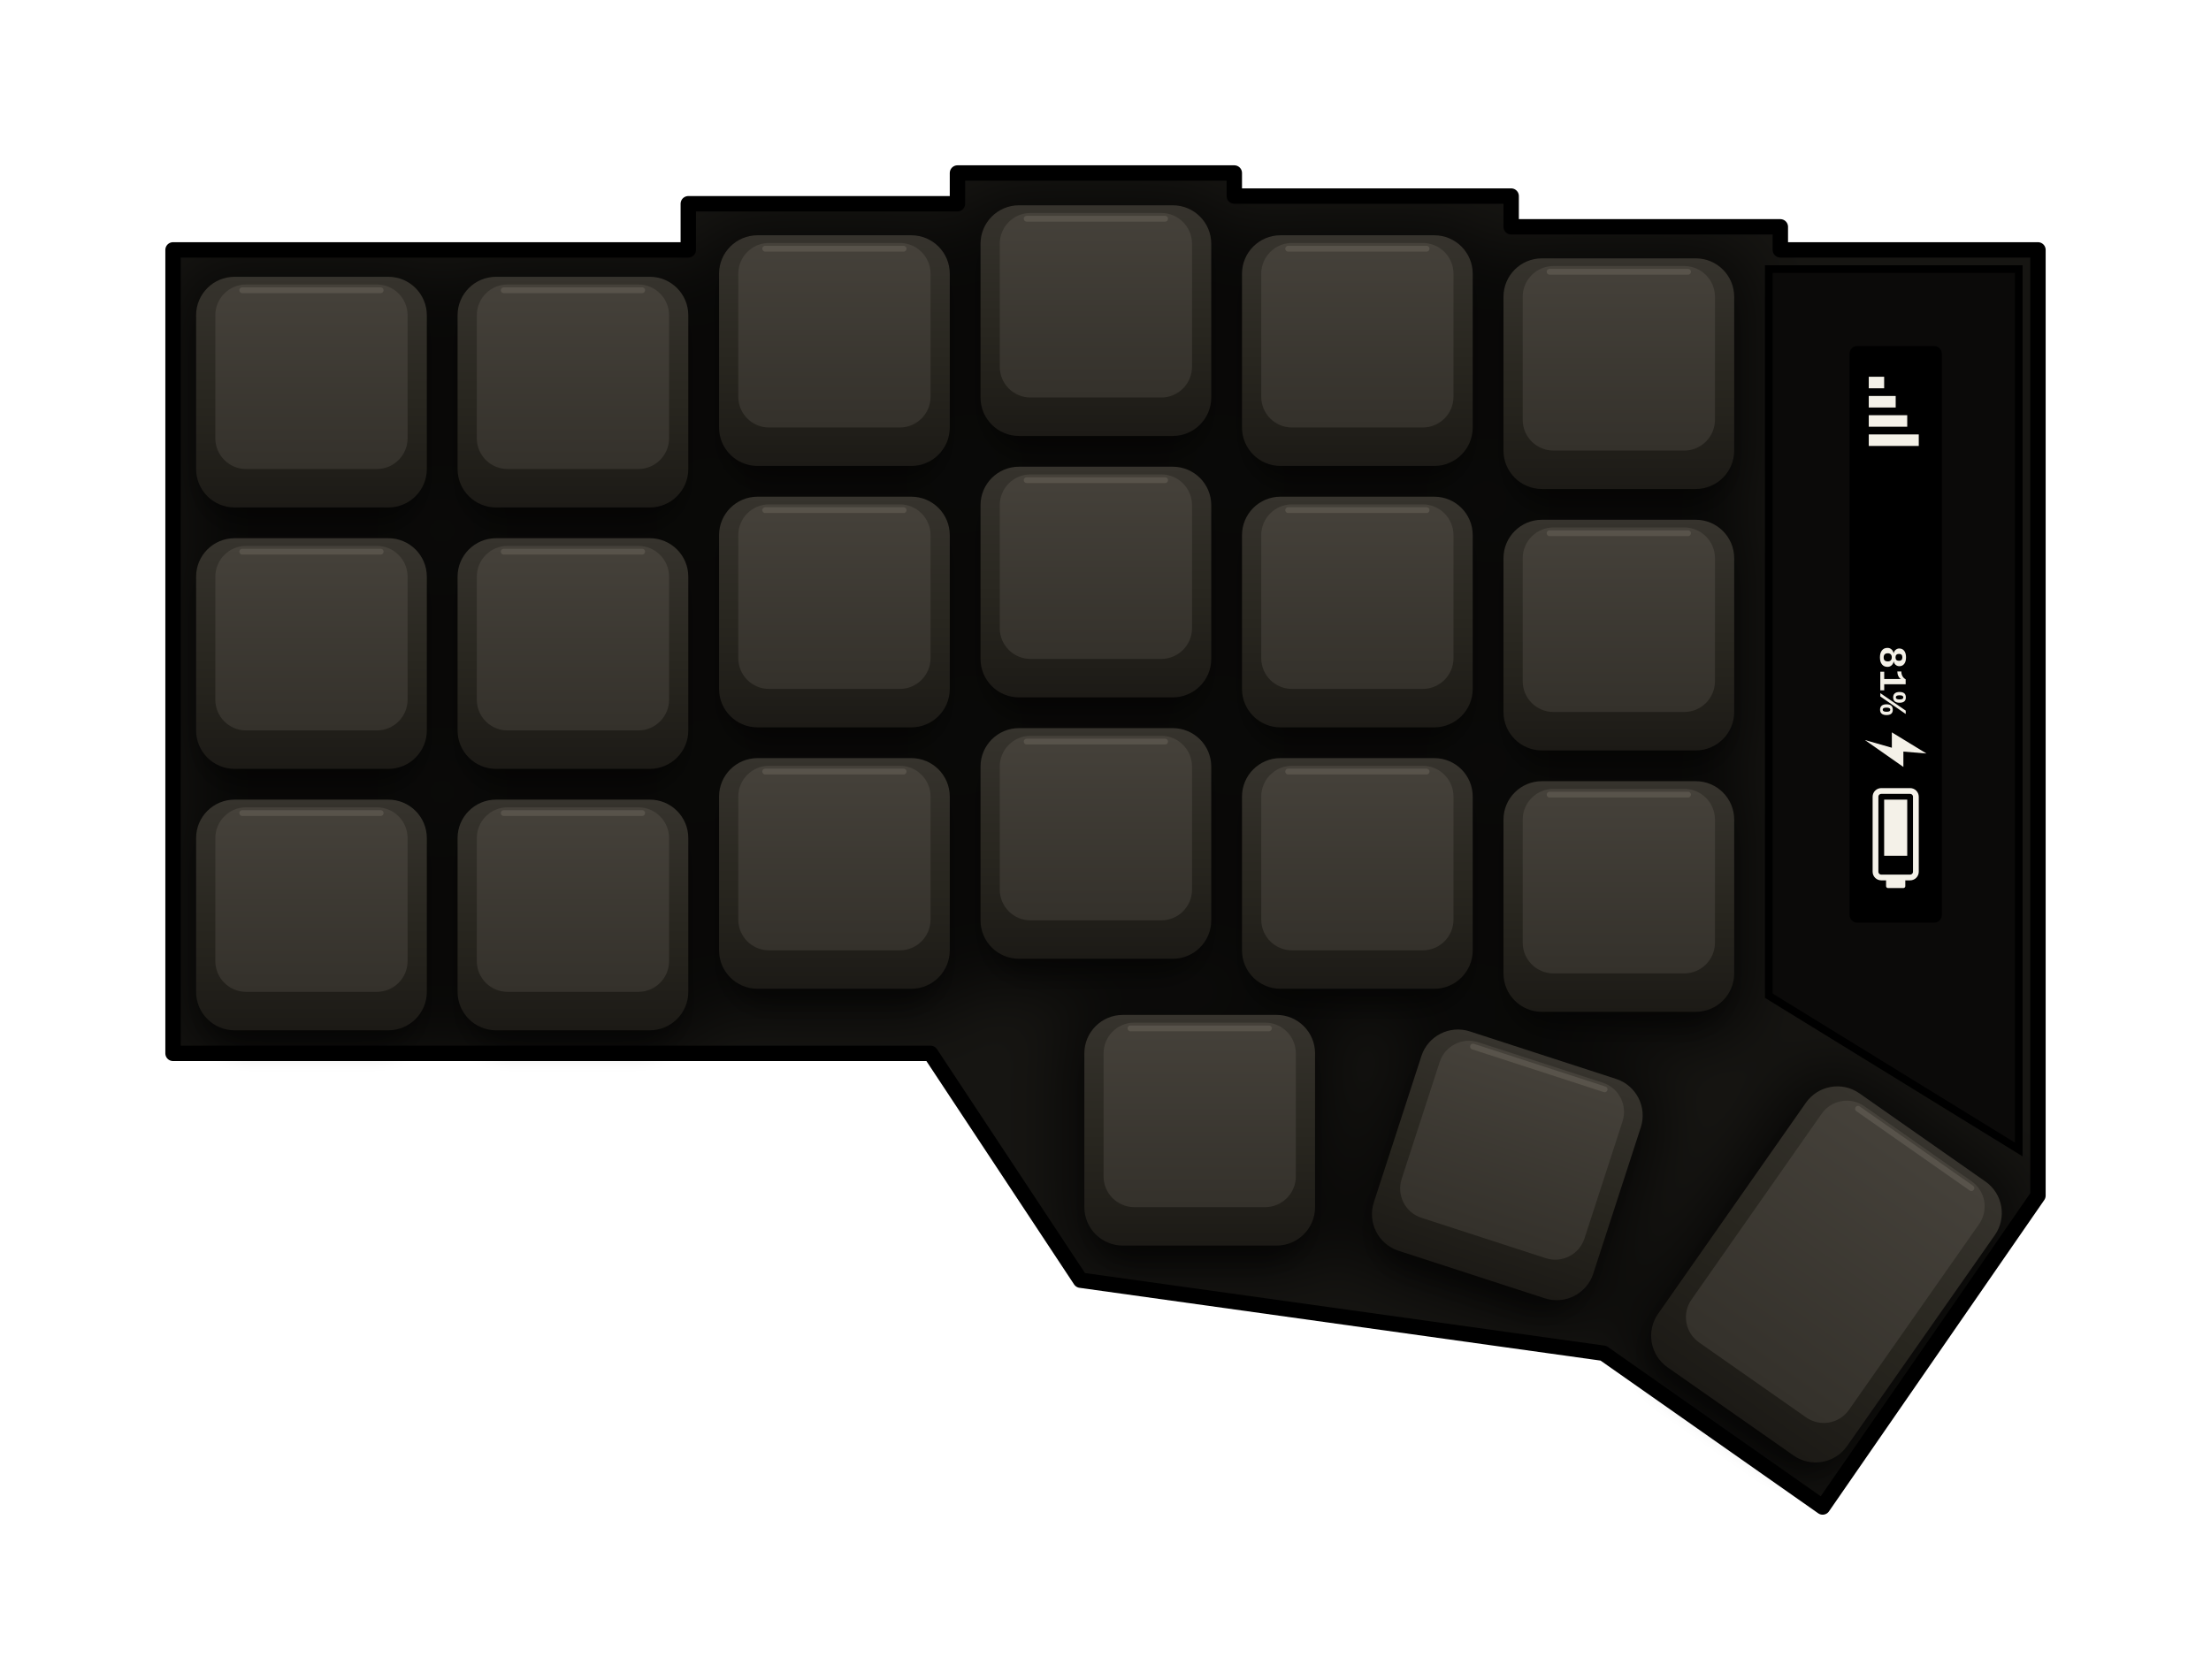
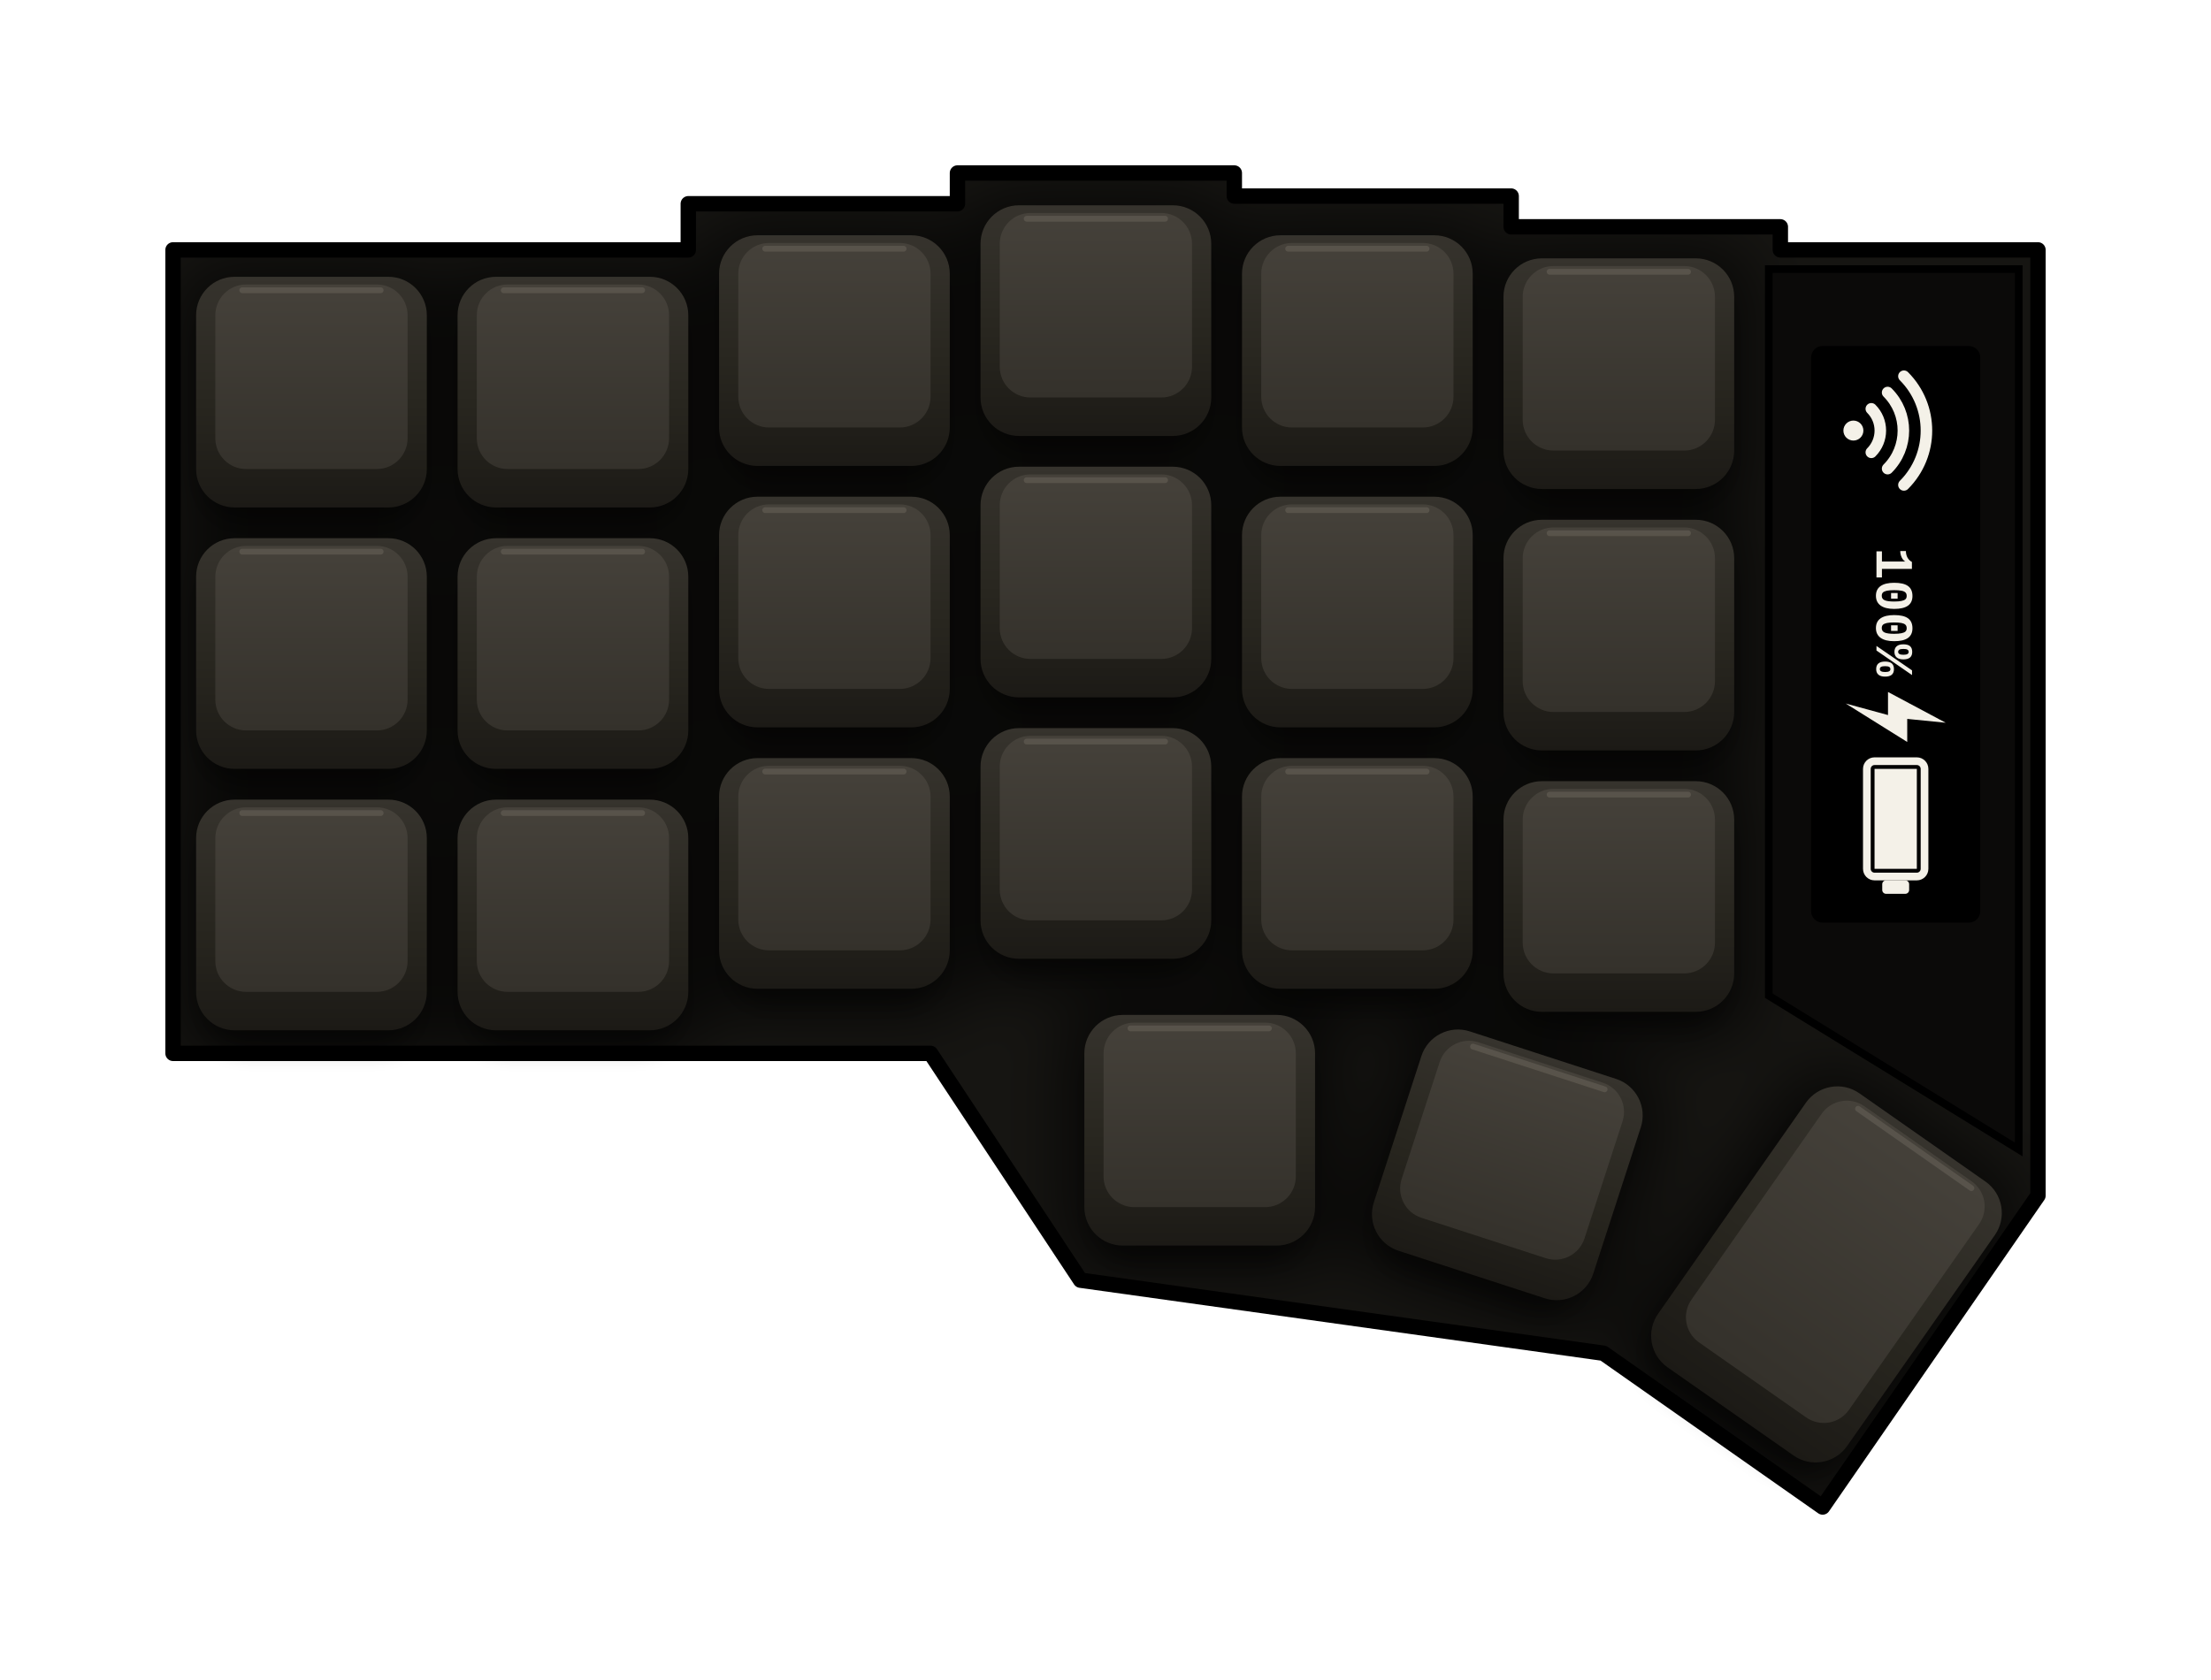
<svg xmlns="http://www.w3.org/2000/svg" viewBox="0 0 575 437" width="575" height="437">
  <defs>
    <linearGradient id="falda" x1="0" y1="0" x2="0" y2="1">
      <stop offset="0" stop-color="#36332d" />
      <stop offset="0.55" stop-color="#28261f" />
      <stop offset="1" stop-color="#1c1a16" />
    </linearGradient>
    <linearGradient id="cara" x1="0" y1="0" x2="0" y2="1">
      <stop offset="0" stop-color="#45413a" />
      <stop offset="1" stop-color="#34312b" />
    </linearGradient>
    <filter id="luz" x="-20%" y="-20%" width="140%" height="140%">
      <feGaussianBlur stdDeviation="8" />
    </filter>
    <filter id="sombra" x="-10%" y="-10%" width="120%" height="120%">
      <feGaussianBlur stdDeviation="3" />
    </filter>
    <clipPath id="dentro-placa">
      <polygon points="198,93 270,93 270,99 342,99 342,107 412,107 412,113 479,113 479,359 423,440 366,400 230,381 191,322 -6,322 -6,113 128,113 128,101 198,101" />
    </clipPath>
    <filter id="brillo" x="-60%" y="-60%" width="220%" height="220%">
      <feGaussianBlur stdDeviation="10" />
    </filter>
  </defs>
  <g transform="translate(51 -48)">
    <polygon points="198,93 270,93 270,99 342,99 342,107 412,107 412,113 479,113 479,359 423,440 366,400 230,381 191,322 -6,322 -6,113 128,113 128,101 198,101" fill="#161512" />
    <g clip-path="url(#dentro-placa)">
      <g opacity="0.6" filter="url(#luz)">
        <rect x="334" y="111.2" width="72" height="72" rx="14">
          <animate attributeName="fill" values="#e61919;#e6e619;#19e619;#19e6e6;#1919e6;#e619e6;#e61919" dur="6s" begin="-1.35s" repeatCount="indefinite" />
        </rect>
        <rect x="266" y="105.2" width="72" height="72" rx="14">
          <animate attributeName="fill" values="#e61919;#e6e619;#19e619;#19e6e6;#1919e6;#e619e6;#e61919" dur="6s" begin="-2.19s" repeatCount="indefinite" />
        </rect>
        <rect x="198" y="97.4" width="72" height="72" rx="14">
          <animate attributeName="fill" values="#e61919;#e6e619;#19e619;#19e6e6;#1919e6;#e619e6;#e61919" dur="6s" begin="-3.03s" repeatCount="indefinite" />
        </rect>
        <rect x="130" y="105.2" width="72" height="72" rx="14">
          <animate attributeName="fill" values="#e61919;#e6e619;#19e619;#19e6e6;#1919e6;#e619e6;#e61919" dur="6s" begin="-3.87s" repeatCount="indefinite" />
        </rect>
        <rect x="62" y="116" width="72" height="72" rx="14">
          <animate attributeName="fill" values="#e61919;#e6e619;#19e619;#19e6e6;#1919e6;#e619e6;#e61919" dur="6s" begin="-4.71s" repeatCount="indefinite" />
        </rect>
        <rect x="-6" y="116" width="72" height="72" rx="14">
          <animate attributeName="fill" values="#e61919;#e6e619;#19e619;#19e6e6;#1919e6;#e619e6;#e61919" dur="6s" begin="-5.55s" repeatCount="indefinite" />
        </rect>
        <rect x="334" y="179.2" width="72" height="72" rx="14">
          <animate attributeName="fill" values="#e61919;#e6e619;#19e619;#19e6e6;#1919e6;#e619e6;#e61919" dur="6s" begin="-1.35s" repeatCount="indefinite" />
        </rect>
        <rect x="266" y="173.2" width="72" height="72" rx="14">
          <animate attributeName="fill" values="#e61919;#e6e619;#19e619;#19e6e6;#1919e6;#e619e6;#e61919" dur="6s" begin="-2.19s" repeatCount="indefinite" />
        </rect>
        <rect x="198" y="165.4" width="72" height="72" rx="14">
          <animate attributeName="fill" values="#e61919;#e6e619;#19e619;#19e6e6;#1919e6;#e619e6;#e61919" dur="6s" begin="-3.03s" repeatCount="indefinite" />
        </rect>
        <rect x="130" y="173.2" width="72" height="72" rx="14">
          <animate attributeName="fill" values="#e61919;#e6e619;#19e619;#19e6e6;#1919e6;#e619e6;#e61919" dur="6s" begin="-3.87s" repeatCount="indefinite" />
        </rect>
        <rect x="62" y="184" width="72" height="72" rx="14">
          <animate attributeName="fill" values="#e61919;#e6e619;#19e619;#19e6e6;#1919e6;#e619e6;#e61919" dur="6s" begin="-4.71s" repeatCount="indefinite" />
        </rect>
        <rect x="-6" y="184" width="72" height="72" rx="14">
          <animate attributeName="fill" values="#e61919;#e6e619;#19e619;#19e6e6;#1919e6;#e619e6;#e61919" dur="6s" begin="-5.55s" repeatCount="indefinite" />
        </rect>
        <rect x="334" y="247.2" width="72" height="72" rx="14">
          <animate attributeName="fill" values="#e61919;#e6e619;#19e619;#19e6e6;#1919e6;#e619e6;#e61919" dur="6s" begin="-1.35s" repeatCount="indefinite" />
        </rect>
        <rect x="266" y="241.2" width="72" height="72" rx="14">
          <animate attributeName="fill" values="#e61919;#e6e619;#19e619;#19e6e6;#1919e6;#e619e6;#e61919" dur="6s" begin="-2.19s" repeatCount="indefinite" />
        </rect>
        <rect x="198" y="233.4" width="72" height="72" rx="14">
          <animate attributeName="fill" values="#e61919;#e6e619;#19e619;#19e6e6;#1919e6;#e619e6;#e61919" dur="6s" begin="-3.03s" repeatCount="indefinite" />
        </rect>
        <rect x="130" y="241.2" width="72" height="72" rx="14">
          <animate attributeName="fill" values="#e61919;#e6e619;#19e619;#19e6e6;#1919e6;#e619e6;#e61919" dur="6s" begin="-3.87s" repeatCount="indefinite" />
        </rect>
        <rect x="62" y="252" width="72" height="72" rx="14">
          <animate attributeName="fill" values="#e61919;#e6e619;#19e619;#19e6e6;#1919e6;#e619e6;#e61919" dur="6s" begin="-4.71s" repeatCount="indefinite" />
        </rect>
        <rect x="-6" y="252" width="72" height="72" rx="14">
          <animate attributeName="fill" values="#e61919;#e6e619;#19e619;#19e6e6;#1919e6;#e619e6;#e61919" dur="6s" begin="-5.55s" repeatCount="indefinite" />
        </rect>
        <g transform="rotate(35.00 424 379.5)">
          <rect x="388" y="332" width="72" height="99" rx="14">
            <animate attributeName="fill" values="#e61919;#e6e619;#19e619;#19e6e6;#1919e6;#e619e6;#e61919" dur="6s" begin="-0.68s" repeatCount="indefinite" />
          </rect>
        </g>
        <g transform="rotate(18.00 341 351)">
          <rect x="305" y="317" width="72" height="72" rx="14">
            <animate attributeName="fill" values="#e61919;#e6e619;#19e619;#19e6e6;#1919e6;#e619e6;#e61919" dur="6s" begin="-1.71s" repeatCount="indefinite" />
          </rect>
        </g>
        <rect x="225" y="308" width="72" height="72" rx="14">
          <animate attributeName="fill" values="#e61919;#e6e619;#19e619;#19e6e6;#1919e6;#e619e6;#e61919" dur="6s" begin="-2.70s" repeatCount="indefinite" />
        </rect>
      </g>
    </g>
    <polygon points="198,93 270,93 270,99 342,99 342,107 412,107 412,113 479,113 479,359 423,440 366,400 230,381 191,322 -6,322 -6,113 128,113 128,101 198,101" fill="none" stroke="#000" stroke-width="4" stroke-linejoin="round" />
    <g fill="#000" opacity="0.45" filter="url(#sombra)">
      <rect x="342" y="121.2" width="56" height="58" rx="11" />
      <rect x="274" y="115.2" width="56" height="58" rx="11" />
      <rect x="206" y="107.4" width="56" height="58" rx="11" />
      <rect x="138" y="115.2" width="56" height="58" rx="11" />
      <rect x="70" y="126" width="56" height="58" rx="11" />
      <rect x="2" y="126" width="56" height="58" rx="11" />
      <rect x="342" y="189.2" width="56" height="58" rx="11" />
      <rect x="274" y="183.2" width="56" height="58" rx="11" />
      <rect x="206" y="175.4" width="56" height="58" rx="11" />
      <rect x="138" y="183.2" width="56" height="58" rx="11" />
      <rect x="70" y="194" width="56" height="58" rx="11" />
      <rect x="2" y="194" width="56" height="58" rx="11" />
      <rect x="342" y="257.2" width="56" height="58" rx="11" />
      <rect x="274" y="251.2" width="56" height="58" rx="11" />
      <rect x="206" y="243.4" width="56" height="58" rx="11" />
      <rect x="138" y="251.2" width="56" height="58" rx="11" />
      <rect x="70" y="262" width="56" height="58" rx="11" />
      <rect x="2" y="262" width="56" height="58" rx="11" />
      <g transform="rotate(35.00 424 379.5)">
        <rect x="396" y="342" width="56" height="85" rx="11" />
      </g>
      <g transform="rotate(18.00 341 351)">
        <rect x="313" y="327" width="56" height="58" rx="11" />
      </g>
      <rect x="233" y="318" width="56" height="58" rx="11" />
    </g>
    <rect x="340" y="115.2" width="60" height="60" rx="10" fill="url(#falda)" />
    <rect x="345" y="117.2" width="50" height="48" rx="8" fill="url(#cara)" />
    <path d="M352 118.7 H388" stroke="#6b665b" stroke-width="1.5" stroke-linecap="round" opacity="0.5" />
    <rect x="272" y="109.2" width="60" height="60" rx="10" fill="url(#falda)" />
    <rect x="277" y="111.2" width="50" height="48" rx="8" fill="url(#cara)" />
    <path d="M284 112.7 H320" stroke="#6b665b" stroke-width="1.5" stroke-linecap="round" opacity="0.5" />
    <rect x="204" y="101.4" width="60" height="60" rx="10" fill="url(#falda)" />
    <rect x="209" y="103.4" width="50" height="48" rx="8" fill="url(#cara)" />
    <path d="M216 104.9 H252" stroke="#6b665b" stroke-width="1.5" stroke-linecap="round" opacity="0.5" />
    <rect x="136" y="109.2" width="60" height="60" rx="10" fill="url(#falda)" />
    <rect x="141" y="111.2" width="50" height="48" rx="8" fill="url(#cara)" />
    <path d="M148 112.7 H184" stroke="#6b665b" stroke-width="1.5" stroke-linecap="round" opacity="0.5" />
    <rect x="68" y="120" width="60" height="60" rx="10" fill="url(#falda)" />
    <rect x="73" y="122" width="50" height="48" rx="8" fill="url(#cara)" />
    <path d="M80 123.5 H116" stroke="#6b665b" stroke-width="1.5" stroke-linecap="round" opacity="0.5" />
    <rect x="0" y="120" width="60" height="60" rx="10" fill="url(#falda)" />
    <rect x="5" y="122" width="50" height="48" rx="8" fill="url(#cara)" />
    <path d="M12 123.5 H48" stroke="#6b665b" stroke-width="1.5" stroke-linecap="round" opacity="0.5" />
    <rect x="340" y="183.2" width="60" height="60" rx="10" fill="url(#falda)" />
    <rect x="345" y="185.2" width="50" height="48" rx="8" fill="url(#cara)" />
    <path d="M352 186.7 H388" stroke="#6b665b" stroke-width="1.5" stroke-linecap="round" opacity="0.5" />
    <rect x="272" y="177.2" width="60" height="60" rx="10" fill="url(#falda)" />
    <rect x="277" y="179.2" width="50" height="48" rx="8" fill="url(#cara)" />
    <path d="M284 180.7 H320" stroke="#6b665b" stroke-width="1.5" stroke-linecap="round" opacity="0.5" />
    <rect x="204" y="169.4" width="60" height="60" rx="10" fill="url(#falda)" />
    <rect x="209" y="171.4" width="50" height="48" rx="8" fill="url(#cara)" />
    <path d="M216 172.9 H252" stroke="#6b665b" stroke-width="1.5" stroke-linecap="round" opacity="0.5" />
    <rect x="136" y="177.2" width="60" height="60" rx="10" fill="url(#falda)" />
    <rect x="141" y="179.2" width="50" height="48" rx="8" fill="url(#cara)" />
    <path d="M148 180.7 H184" stroke="#6b665b" stroke-width="1.5" stroke-linecap="round" opacity="0.5" />
    <rect x="68" y="188" width="60" height="60" rx="10" fill="url(#falda)" />
    <rect x="73" y="190" width="50" height="48" rx="8" fill="url(#cara)" />
    <path d="M80 191.5 H116" stroke="#6b665b" stroke-width="1.5" stroke-linecap="round" opacity="0.5" />
    <rect x="0" y="188" width="60" height="60" rx="10" fill="url(#falda)" />
    <rect x="5" y="190" width="50" height="48" rx="8" fill="url(#cara)" />
    <path d="M12 191.5 H48" stroke="#6b665b" stroke-width="1.5" stroke-linecap="round" opacity="0.5" />
    <rect x="340" y="251.2" width="60" height="60" rx="10" fill="url(#falda)" />
    <rect x="345" y="253.2" width="50" height="48" rx="8" fill="url(#cara)" />
    <path d="M352 254.7 H388" stroke="#6b665b" stroke-width="1.5" stroke-linecap="round" opacity="0.5" />
    <rect x="272" y="245.2" width="60" height="60" rx="10" fill="url(#falda)" />
    <rect x="277" y="247.2" width="50" height="48" rx="8" fill="url(#cara)" />
    <path d="M284 248.7 H320" stroke="#6b665b" stroke-width="1.5" stroke-linecap="round" opacity="0.5" />
    <rect x="204" y="237.4" width="60" height="60" rx="10" fill="url(#falda)" />
    <rect x="209" y="239.4" width="50" height="48" rx="8" fill="url(#cara)" />
    <path d="M216 240.9 H252" stroke="#6b665b" stroke-width="1.5" stroke-linecap="round" opacity="0.5" />
    <rect x="136" y="245.2" width="60" height="60" rx="10" fill="url(#falda)" />
    <rect x="141" y="247.2" width="50" height="48" rx="8" fill="url(#cara)" />
    <path d="M148 248.7 H184" stroke="#6b665b" stroke-width="1.5" stroke-linecap="round" opacity="0.5" />
    <rect x="68" y="256" width="60" height="60" rx="10" fill="url(#falda)" />
    <rect x="73" y="258" width="50" height="48" rx="8" fill="url(#cara)" />
    <path d="M80 259.5 H116" stroke="#6b665b" stroke-width="1.5" stroke-linecap="round" opacity="0.5" />
    <rect x="0" y="256" width="60" height="60" rx="10" fill="url(#falda)" />
    <rect x="5" y="258" width="50" height="48" rx="8" fill="url(#cara)" />
    <path d="M12 259.5 H48" stroke="#6b665b" stroke-width="1.5" stroke-linecap="round" opacity="0.5" />
    <g transform="rotate(35.00 424 379.5)">
      <rect x="394" y="336" width="60" height="87" rx="10" fill="url(#falda)" />
      <rect x="399" y="338" width="50" height="75" rx="8" fill="url(#cara)" />
      <path d="M406 339.5 H442" stroke="#6b665b" stroke-width="1.5" stroke-linecap="round" opacity="0.5" />
    </g>
    <g transform="rotate(18.00 341 351)">
      <rect x="311" y="321" width="60" height="60" rx="10" fill="url(#falda)" />
      <rect x="316" y="323" width="50" height="48" rx="8" fill="url(#cara)" />
      <path d="M323 324.5 H359" stroke="#6b665b" stroke-width="1.5" stroke-linecap="round" opacity="0.5" />
    </g>
    <rect x="231" y="312" width="60" height="60" rx="10" fill="url(#falda)" />
    <rect x="236" y="314" width="50" height="48" rx="8" fill="url(#cara)" />
    <path d="M243 315.5 H279" stroke="#6b665b" stroke-width="1.5" stroke-linecap="round" opacity="0.5" />
    <polygon points="409,118 474,118 474,347 409,307" fill="#0b0a09" stroke="#000" stroke-width="2" />
-     <g transform="matrix(0 1 -1 0 454 138)">
-       <rect x="0" y="0" width="150" height="24" rx="2" fill="#000" />
-       <rect x="8" y="15" width="3" height="4" fill="#f4f1e8" />
-       <rect x="13" y="12" width="3" height="7" fill="#f4f1e8" />
-       <rect x="18" y="9" width="3" height="10" fill="#f4f1e8" />
-       <rect x="23" y="6" width="3" height="13" fill="#f4f1e8" />
-       <text x="96" y="16" text-anchor="end" font-family="'Courier New', Courier, monospace" font-weight="bold" font-size="10" fill="#f4f1e8">81%</text>
-       <path d="M106 4 L100.5 13 H104.5 L102.5 20 L109.5 10 H105.5 Z" fill="#f4f1e8" />
-       <rect x="115.75" y="6.75" width="22.5" height="10.5" rx="1.5" fill="none" stroke="#f4f1e8" stroke-width="1.5" />
-       <rect x="138.5" y="9.5" width="2.5" height="5" rx="0.5" fill="#f4f1e8" />
-       <rect x="118" y="9" width="14.6" height="6" fill="#f4f1e8" />
+     <g transform="matrix(0 1 -1 0 464 138)">
+       <rect x="0" y="0" width="150" height="44" rx="3" fill="#000" />
+       <circle cx="22" cy="33" r="2.6" fill="#f4f1e8" />
+       <path d="M16.34 28.34 A8 8 0 0 1 27.66 28.34" fill="none" stroke="#f4f1e8" stroke-width="3" stroke-linecap="round" />
+       <path d="M12.10 24.10 A14 14 0 0 1 31.90 24.10" fill="none" stroke="#f4f1e8" stroke-width="3" stroke-linecap="round" />
+       <path d="M7.86 19.86 A20 20 0 0 1 36.14 19.86" fill="none" stroke="#f4f1e8" stroke-width="3" stroke-linecap="round" />
+       <text x="86" y="27" text-anchor="end" font-family="'Courier New', Courier, monospace" font-weight="bold" font-size="14" fill="#f4f1e8">100%</text>
+       <path d="M98 9 L90 24 H96 L93 35 L103 19 H97 Z" fill="#f4f1e8" />
+       <rect x="108" y="14.5" width="30" height="15" rx="2" fill="none" stroke="#f4f1e8" stroke-width="2" />
+       <rect x="139" y="18.5" width="3.5" height="7" rx="1" fill="#f4f1e8" />
+       <rect x="110" y="16.5" width="26.0" height="11" fill="#f4f1e8" />
    </g>
  </g>
</svg>
